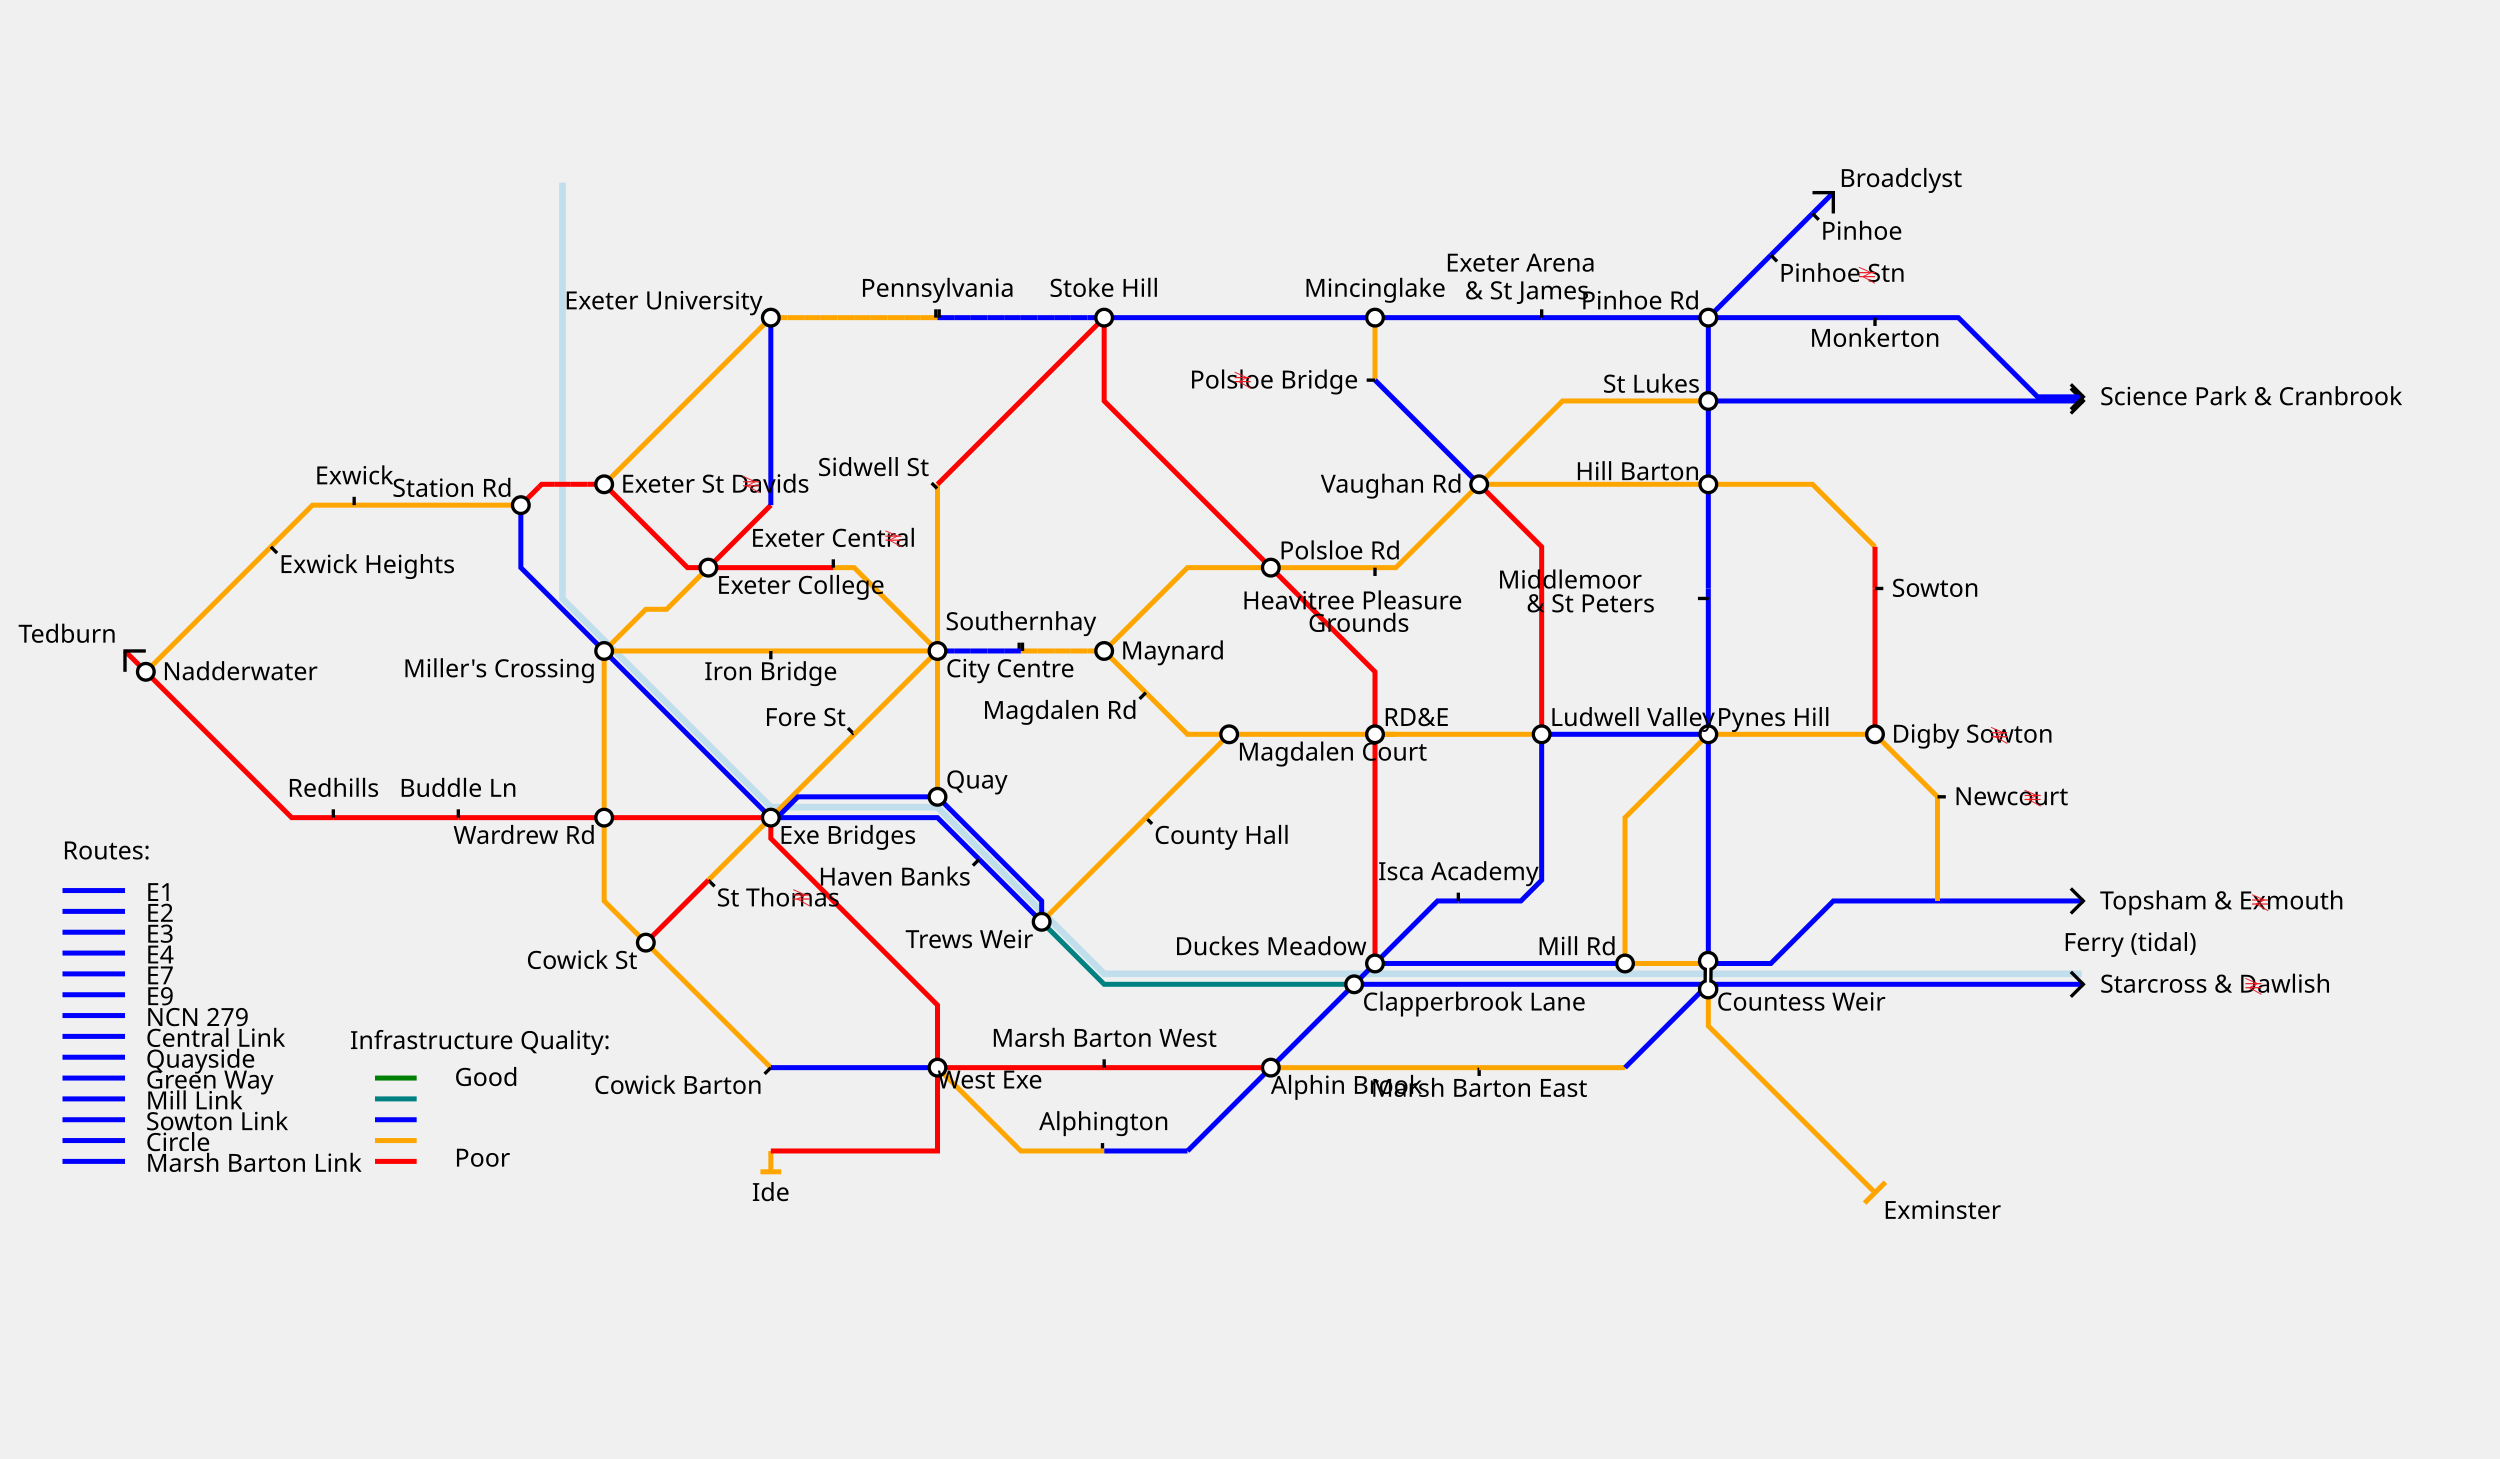
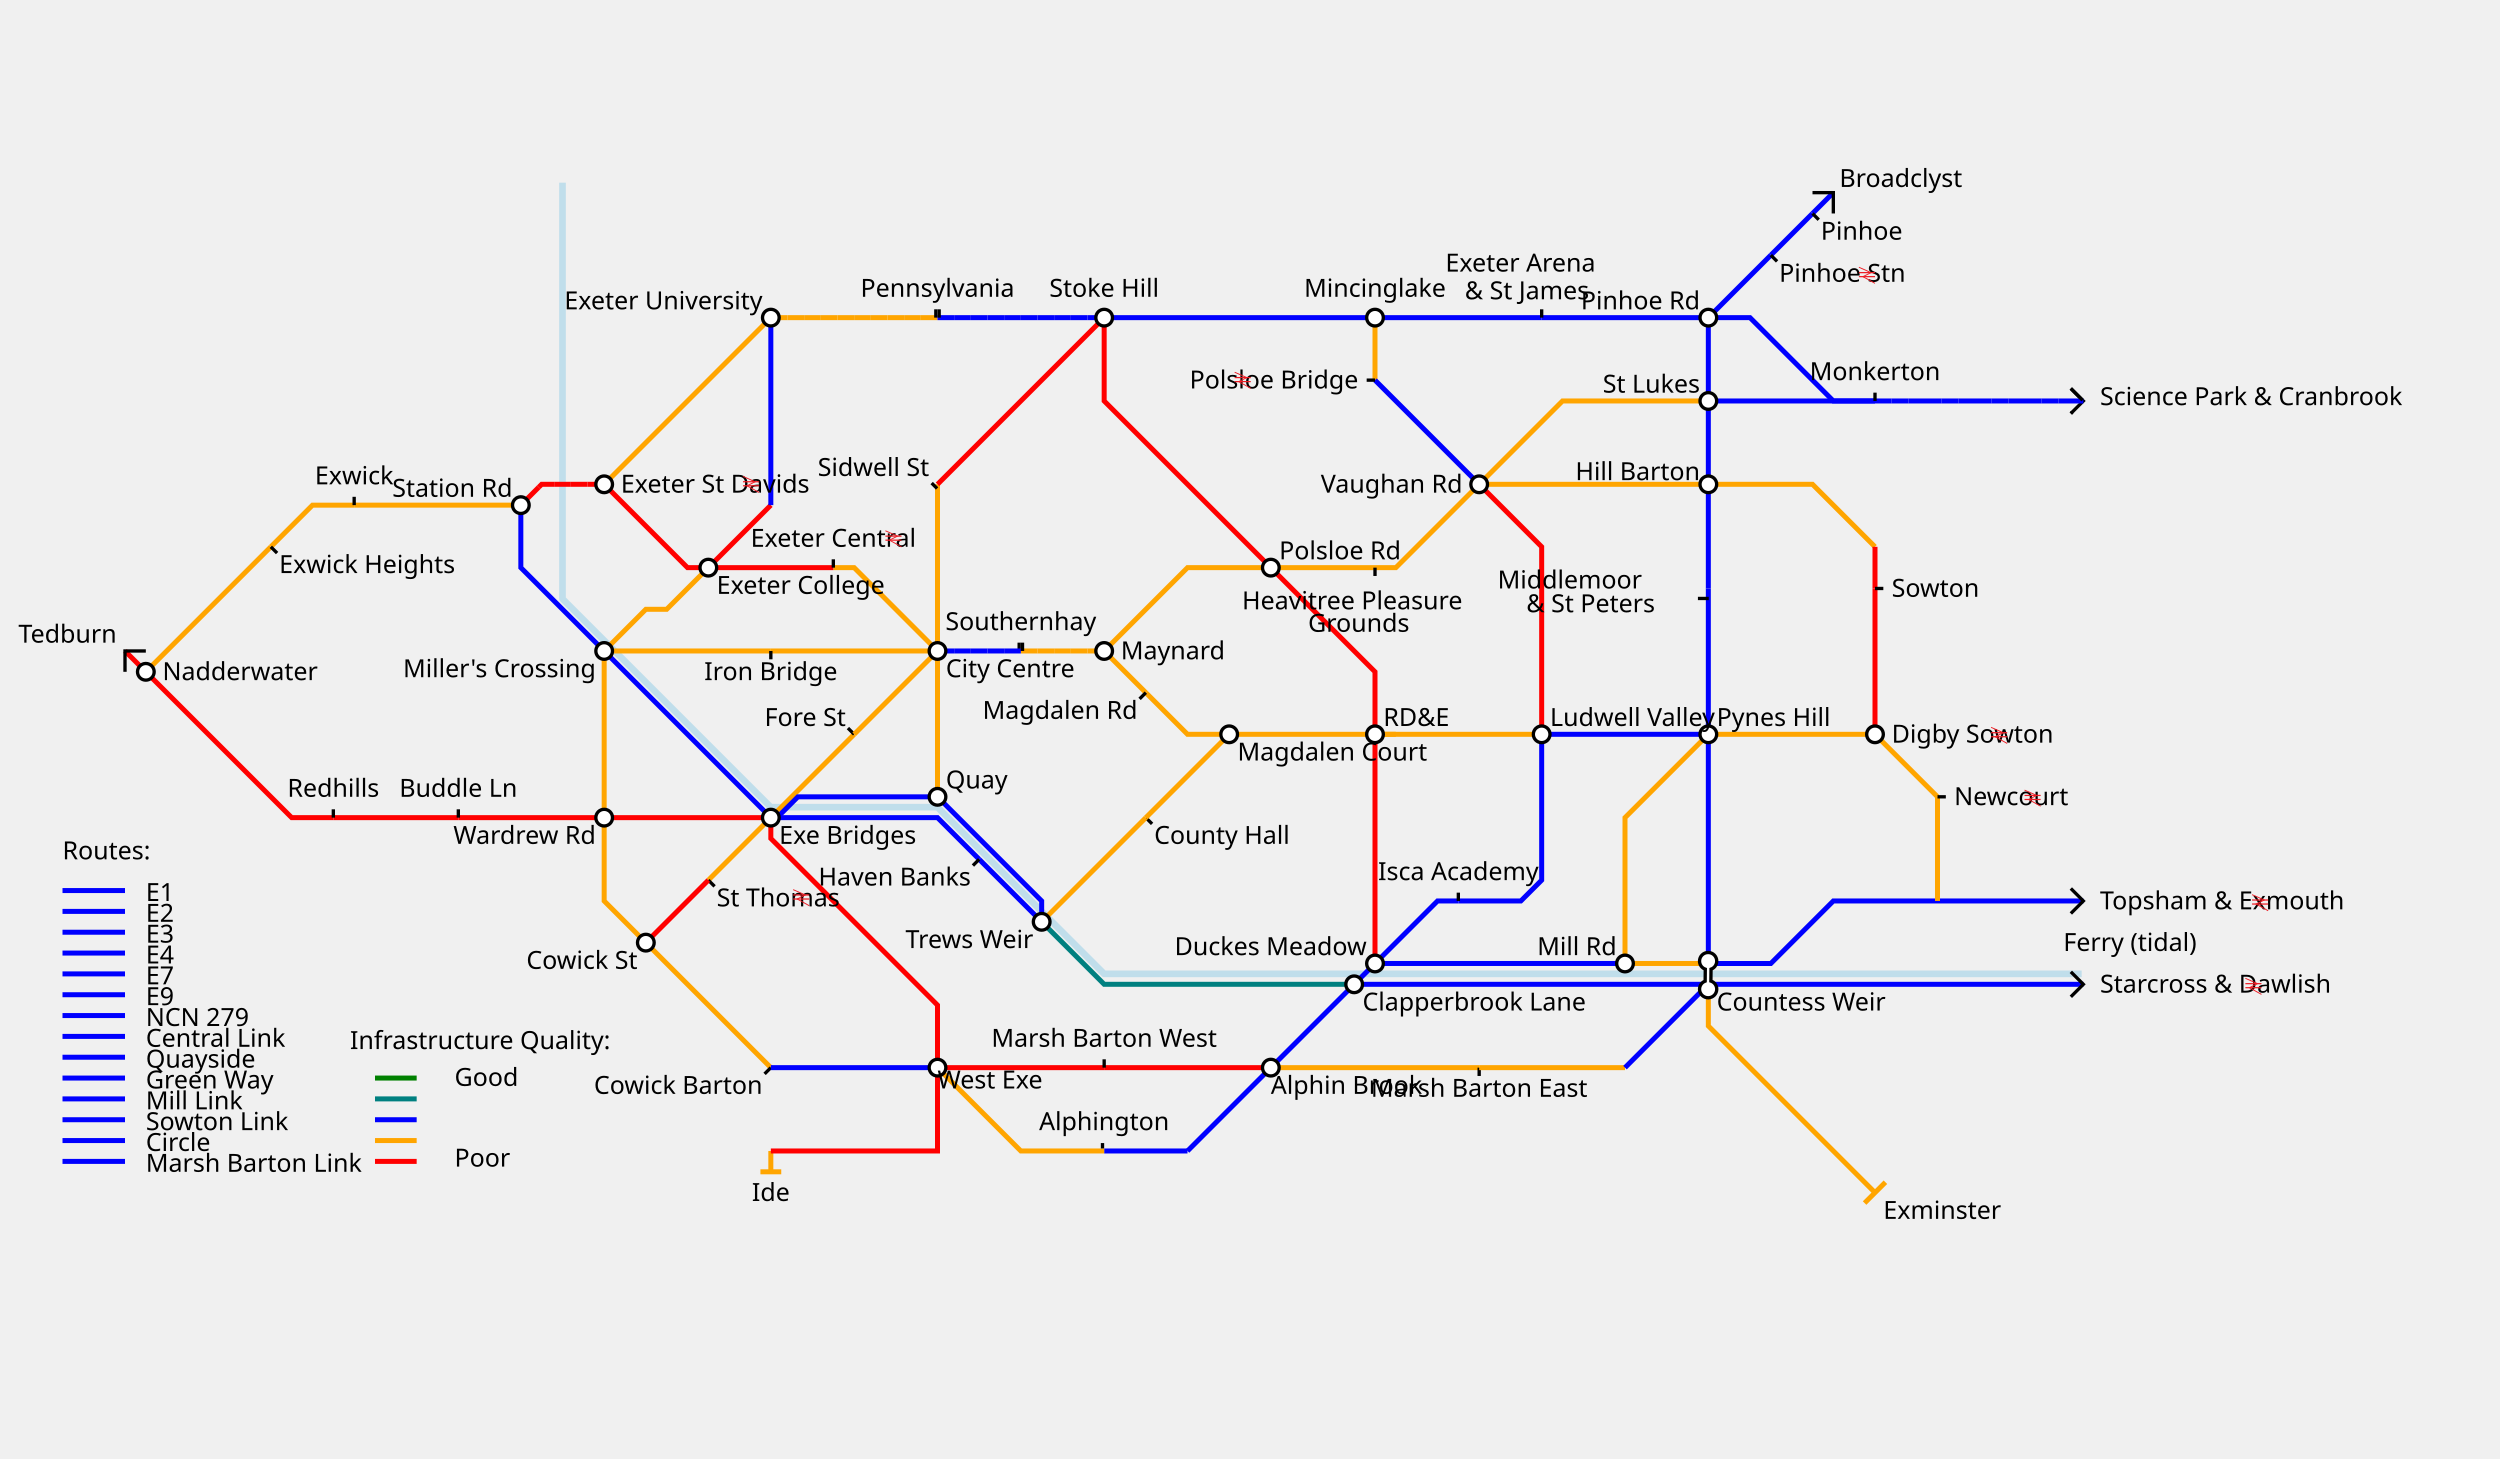
<svg xmlns="http://www.w3.org/2000/svg" xmlns:xlink="http://www.w3.org/1999/xlink" width="6000" height="3500" viewBox="0 0 6000 3500" version="1.1" id="svg8">
  <style id="style9347">
    
.e1_ferry {
  stroke-linejoin:miter;
  stroke-opacity:1;
  stroke-linecap:butt;
  stroke-miterlimit:4;
  fill:none;
}
.line {
  stroke-linejoin:miter;
  stroke-opacity:1;
  stroke-linecap:butt;
  stroke-miterlimit:4;
  fill:none;
}
.ferry {
  stroke-dashoffset:0;
  stroke-width:8;
  stroke-dasharray:8, 8;
}
.dual_top,
.dual_bottom {
  stroke-dasharray:40,40;
}
.dual_bottom {
  stroke-dashoffset:40;
}
.station_stub,
.arrow {
  stroke-width:8;
  stroke: #000;
}
.q1 {
  stroke-width:12;
  stroke:red;
}
.q2 {
  stroke-width:12;
  stroke:orange;
}
.q3 {
  stroke-width:12;
  stroke:blue;
}
.q4 {
  stroke-width:12;
  stroke:teal;
}
.q5 {
  stroke-width:12;
  stroke:green;
}
.station {
  fill-opacity:1;
  stroke-dasharray:none;
  stroke-miterlimit:4;
  stroke-opacity:1;
  stroke-width:8;
  display:inline;
  fill:#ffffff;
  stroke:#000000;
}
.al_left{
  text-align:left;
  text-anchor:start;
}
.al_centre{
  text-align:center;
  text-anchor:middle;
}
.al_right{
  text-align:right;
  text-anchor:end;
}
.place_names {
  display:inline;
  fill:#000000;
  fill-opacity:1;
  font-family:'Gill Sans MT Condensed';
  font-feature-settings:normal;
  font-size:60px;
  font-stretch:condensed;
  font-style:normal;
  font-variant:normal;
  font-variant-caps:normal;
  font-variant-ligatures:normal;
  font-variant-numeric:normal;
  font-weight:normal;
  letter-spacing:0px;
  line-height:1.25;
  stroke:none;
  stroke-width:0.265;
  word-spacing:0px;
  writing-mode:lr-tb;
  -inkscape-font-specification:'Gill Sans MT Condensed, Condensed';
}
    </style>
  <defs id="defs2" />
  <g id="layer4" style="display:inline" transform="translate(0,312.3437)">
    <path id="path4770" style="opacity:0.203;fill:none;fill-opacity:1;stroke:#0098d8;stroke-width:16;stroke-linecap:butt;stroke-linejoin:round;stroke-miterlimit:4;stroke-dasharray:none;stroke-opacity:1" d="M 4996,2025 H 2650 L 2250,1625 H 1850 L 1350,1125 V 126.041" />
  </g>
  <g id="layer3" style="display:inline" transform="translate(0,312.3437)">
    <path d="m 4100,2000 h 150 l 150,-150 h 600" id="e1_countess_topsham" class="e1 line q3" />
    <path d="m 3250,2050 h 850" id="e1_clapperbrook_countess" class="e1 line q3" />
    <path d="m 2500,1900 150,150 h 600" id="e1_trews_to_clapperbrook" class="e1 line q4" />
    <path d="m 2350,1750 150,150" id="e1_banks_to_trews" class="e1 line q3" />
    <path d="m 1850,1650 h 400 v 0 l 100,100" id="e1_bridges_to_banks" class="e1 line q3" />
    <path d="m 1450,1250 400,400" id="e1_millers_to_bridges" class="e1 line q3" />
    <path d="m 1250,900 v 150 l 200,200" id="e1_flowerpots" class="e1 line q3" />
    <path id="e1_st_davids_station_rd" d="m 1450,850 h -150 l -50,50" class="e1 line q1 dual_bottom" />
    <path d="m 2350,1750 -15,15" id="haven_banks_stub_e1" class="e1 station_stub" />
    <path d="m 4970,1820 30,30 -30,30" id="e1_topsham_arrow" class="e1 line arrow" />
    <path class="e1 line ferry" id="e1_ferry_path" d="m 4800,1850 100,100 -100,100" />
  </g>
  <g id="layer13" class="e2" transform="translate(0,312.3437)">
    <path d="m 4100,2000 v 150 l 400,400" id="e2_countess_minster" class="e2 line q2" />
    <path d="m 4100,1450 v 550" id="e2_pynes_countess" class="e2 line q3" />
    <path d="m 4100,1100 v 350" id="e2_middlemoor_pynes" class="e2 line q3" />
    <path d="m 4100,850 v 250" id="e2_hill_barton_middlemoor" class="e2 line q3" />
    <path d="M 4100,650 V 850" id="e2_lukes_barton" class="e2 line q3" />
    <path d="M 4100,450 V 650" id="e2_pinhoe_lukes" class="e2 line q3" />
    <path d="M 4250,300 4100,450" id="e2_pinhoe_stn_rd" class="e2 line q3" />
    <path d="M 4350,200 4250,300" id="e2_pinhoe_ph_station" class="e2 line q3" />
    <path d="m 4400,150 -50,50" id="e2_broadclyst_pinhoe" class="e2 line q3" />
    <path d="m 4101,1124 c -26,0 -26,0 -26,0" id="e2_middlemoor_stub" class="e2 station_stub" />
    <path d="m 4250,300 15,15" id="e2_pinhoestn_stub" class="e2 station_stub" />
    <path d="m 4350,200 15,15" id="e2_pinhoe_stub" class="e2 station_stub" />
    <path d="m 4475,2575 50,-50" id="e2_exminster_terminus" class="e2 q2 line" />
    <path d="m 4350,150 h 50 v 50" id="e2_broadclyst_arrow" class="e2 line arrow" />
  </g>
  <g id="layer9" style="display:inline" transform="translate(0,312.3437)">
-     <path d="m 4100,650 h 900" id="e3_lukes_scipark" class="e3 line q3" />
+     <path class="e3 line q3 dual_bottom" id="e3_monkerton_scipark" d="m 4500,650 h 500" />
+     <path class="e3 line q3" id="e3_lukes_monkerton" d="m 4100,650 h 400" />
    <path d="m 3550,850 200,-200 h 350" id="e3_vaughan_lukes" class="e3 line q2" />
    <path d="m 3300,1050 h 50 l 200,-200" id="e4_htpg_vaughan" class="e3 line q2" />
    <path d="m 3050,1050 h 250" id="e3_polsloe_htpg" class="e3 line q2" />
    <path d="m 2650,1250 200,-200 h 200" id="e2_maynard_polsloe" class="e3 line q2" />
    <path d="m 2450,1250 h 200" id="e2_southernhay_maynard" class="e3 line q2 dual_bottom" />
    <path d="m 2250,1250 h 200" id="e2_cc_southernhay" class="e3 line q3 dual_bottom" />
    <path d="M 1850,1250 H 1450" id="e2_millers_iron" class="e3 line q2" />
    <path d="M 2250,1250 H 1850" id="e2_iron_cc" class="e3 line q2" />
    <path d="m 1850,1250 v 20" id="e3_iron_stub" class="e3 station_stub" />
    <path d="m 2446,1250 v -20" id="e3_southernhay_stub" class="e3 station_stub" />
    <path d="m 3300,1050 v20" id="e3_htpg_stub" class="e3 station_stub" />
    <path d="M 4970,620 5000,650 4970,680" id="e3_scipark_arrow" class="e3 line arrow" />
  </g>
  <g id="layer5" style="display:inline" transform="translate(0,312.3437)">
-     <path d="m 4500,450 h 200 l 190,190 h 110" id="e4_monkerton_scip" class="e4 line q3" />
-     <path d="m 4100,450 h 400" id="e4_pinhoe_monkerton" class="e4 line q3" />
+     <path d="m 4500,650 h 500" id="e4_monkerton_scip" class="e4 line q3 dual_top" />
+     <path d="m 4100,450 h 100 l 200,200 h100" id="e4_pinhoe_monkerton" class="e4 line q3" />
    <path d="m 3700,450 h 400" id="e4_arena_pinhoe" class="e4 line q3" />
    <path d="m 3300,450 h 400" id="e4_mincinglake_arena" class="e4 line q3" />
    <path d="m 2650,450 h 650" id="e4_stoke_hill_mincinglake" class="e4 line q3" />
    <path d="m 2250,450 h 400" id="e4_penns_stoke" class="e4 line q3 dual_bottom" />
    <path d="m 1850,450 h 400" id="e4_uni_pennsyl" class="e4 line q2 dual_bottom" />
    <path d="m 2246,450 v -20" id="e4_penns_stub" class="e4 station_stub" />
    <path d="M 650,1000 350,1300" id="e4_nadder_exhi" class="e4 line q2" />
    <path d="M 850,900 H 750 L 650,1000" id="e4_exhi_exwick" class="e4 line q2" />
    <path d="M 850,900 h400" id="e4_exwick_stnrd" class="e4 line q2" />
    <path d="m 1450,850 h -150 l -50,50" id="e4_stn_rd_st_davids" class="e4 line q1 dual_top" />
    <path d="M 1850,450 1450,850" id="e4_st_davids_uni" class="e4 line q2" />
    <path d="m 850,900 v-20" id="e4_exwick_stub" class="e4 station_stub" />
    <path d="m650,1000 15,15" id="e4_exhi_stub" class="e4 station_stub" />
    <path d="M 3700,450 v-20" id="e4_arena_stub" class="e4 station_stub" />
-     <path d="m 4500,450 v 20" id="e4_monkerton_stub" class="e4 station_stub" />
-     <path d="M 4970,610 5000,640 4970,670" id="e4_scipark_arrow" class="e4 line arrow" />
+     <path d="m 4500,650 v -20" id="e4_monkerton_stub" class="e4 station_stub" />
+     <path d="m 4970,620 30,30 -30,30" id="e4_scipark_arrow" class="e4 line arrow dual_top" />
  </g>
  <g id="layer18" transform="translate(0,312.3437)">
    <path d="m 4100,2050 h 900" id="e7_countess_starcross" class="e7 line q3" />
    <path d="m 4970,2020 30,30 -30,30" id="e7_arrow" class="e7 line arrow" />
    <path d="m 4812,1850 100,100 -100,100" id="e7_ferry_path" class="e7 line ferry" />
  </g>
  <g id="layer8" style="display:inline" transform="translate(0,312.3437)">
    <path class="e9 straight q2" d="m 4100,1450 h 400" id="e9_pynes_digby" />
    <path class="e9 line q3" d="m 3700,1450 h 400" id="e9_ludwell_pynes" />
    <path class="e9 line q2" d="m 3300,1450 h 400" id="e9_rde_ludwell" />
    <path class="e9 line q2" d="m 2950,1450 h 400" id="e9_magc_rde" />
    <path class="e9 line q2" d="m 2750,1350 100,100 h 100" id="e9_magrd_magc" />
    <path class="e9 line q2" d="m 2650,1250 100,100" id="e9_maynrd_magrd" />
    <path class="e9 line q2 dual_top" d="m 2450,1250 h 200" id="e9_southernhay_maynard" />
    <path class="e9 line q3 dual_top" d="m 2250,1250 h 200" id="e9_cc_southernhay" />
    <path class="e9 line q2" d="m 2000,1050 h 50 l 200,200" id="e9_central_cc" />
    <path class="e9 line q1" d="m 1700,1050 h 300" id="e9_college_central" />
    <path class="e9 line q1" d="m 1450,850 200,200 h 50" id="e9_davids_college" />
    <path class="e9 station_stub" d="m 2454,1250 v -20" id="e9_southernhay_stub" />
    <path class="e9 station_stub" d="m 2750,1350 -15,15" id="e9_magrd_stub" />
    <path class="e9 station_stub" d="m 2000,1050 v -20" id="e9_central_stub" />
    <path class="e9 line q2" d="m 4650,1600 v 250" id="e9_newcourt_topsham" />
    <path class="e9 line q2" d="m 4500,1450 150,150" id="e9_digby_newcourt" />
    <path class="e9 station_stub" d="m 4650,1600 h 20" id="e9_newcourt_stub" />
  </g>
  <g id="layer7" style="display:inline" transform="translate(0,312.3437)">
    <path class="ncn279 line q1" id="279_tedburn_nadder" d="m 350,1300 -50,-50" />
    <path class="ncn279 line q1" id="279_nadder_redhills" d="M 800,1650 H 700 L 350,1300" />
    <path class="ncn279 line q1" id="279_redhills_buddle" d="M 1100,1650 H 800" />
    <path class="ncn279 line q1" id="279_buddle_wardrew" d="M 1450,1650 H 1100" />
    <path class="ncn279 line q1" id="279_wardrew_bridges" d="M 1850,1650 H 1450" />
    <path class="ncn279 station_stub" d="m 1100,1650 v -20" id="279_buddle_stub" />
    <path class="ncn279 station_stub" d="m 800,1650 v -20" id="279_redhills_stub" />
    <path class="ncn279 line arrow" d="m 300,1300 v -50 h 50" id="279_tedburn_arrow" />
  </g>
  <g id="layer6" style="display:inline" transform="translate(0,312.3437)">
    <path class="central line q1" id="cl_bridges_westexe" d="m 1850,1650 v 50 l 400,400 v 150" />
    <path class="central line q2" id="cl_bridges_fore" d="m 1850,1650 200,-200" />
    <path class="central line q2" id="cl_stthom_bridges" d="m 1700,1800 150,-150" />
    <path class="central line q2" id="cl_sidwell_cc" d="m 2250,850 v 400" />
    <path class="central line q1" id="cl_sidwell_stoke" d="M 2650,450 2250,850" />
    <path class="central station_stub" d="m 1700,1800 15,15" id="cl_thomas_stub" />
    <path class="central station_stub" d="m 2249,860 c -13,-13 -13,-13 -13,-13" id="cl_sidwell_stub" />
    <path class="central station_stub" d="m 2050,1450 -15,-15" id="cl_fore_stub" />
    <path class="central line q2" d="m 2050,1450 200,-200" id="cl_fore_cc" />
    <path class="central line q1" d="m 1550,1950 150,-150 v 0" id="cl_cowick_thomas" />
    <path class="central q2 line" d="m 1825,2500 h 50" id="cl_ide_terminus" />
    <g id="cl_west_ide_grp">
      <path id="cl_west_ide_2nd" d="m 1850,2500 v -50" class="central line q2" />
      <path d="m 2250,2250 v 200 h -400" id="cl_west_ide_1st" class="central line q1" />
    </g>
  </g>
  <g id="layer11" style="display:inline" transform="translate(0,312.3437)">
    <path class="quayside line q3" id="quay_quay_trews" d="m 2250,1600 250,250 v 50" />
    <path class="quayside line q3" d="m 1865,1650 50,-50 h 336" id="quay_bridges_quay" />
    <path class="quayside line q2" d="M 2250,1600 V 1250" id="quay_cc_quay" />
    <path class="quayside station_stub" d="m 2750,1650 15,15" id="quay_county_stub" />
    <path class="quayside line q2" id="quay_mag_county" d="m 2750,1650 200,-200" />
    <path class="quayside line q2" id="quay_trew_county" d="m 2500,1900 250,-250" />
  </g>
  <g id="layer12" style="display:inline" transform="translate(0,312.3437)">
    <path class="circle line q1" id="ic_rde_duckes" d="m 3300,1450 v 550" />
    <path class="circle line q1" id="ic_polsloe_rde" d="m 3050,1050 250,250 v 150" />
    <path class="circle line q1" id="cl_stoke_polsloe" d="m 2650,450 v 200 l 400,400" />
    <path class="circle line q3" id="cl_duckes_clapper" d="m 3250,2050 50,-50" />
    <path class="circle line q3" id="cl_clapper_alphbr" d="m 3050,2250 200,-200" />
    <path class="circle line q2" id="cl_millers_college" d="m 1700,1050 -100,100 h -50 l -100,100 v 0 0" />
    <path d="m 2250,450 h 400" id="circle_penns_stoke" class="circle line q3 dual_top" />
    <path d="m 1850,450 h 400" id="circle_uni_penns" class="circle q2 line dual_top" />
    <g id="cl_college_uni">
      <path class="circle line q1" d="m 1850,900 -150,150" id="cl_college_uni_1st" />
      <path class="circle line q3" id="cl_college_uni_2nd" d="M 1850,900 V 450" />
    </g>
    <path class="circle line q2" d="m 1450,1250 v 400" id="cl_millers_wardrew" />
    <path class="circle line q2" id="cl_cowickst_barton" d="m 1550,1950 300,300" />
    <path class="circle line q2" id="cl_wardrew_cowick" d="m 1450,1650 v 200 l 100,100" />
    <path class="circle station_stub" id="cl_barton_stub" d="m 1850,2250 -15,15" />
    <path class="circle line q3" id="cl_barton_west" d="M 1850,2250 h 400" />
    <g id="alphington_alphinbrook">
      <path class="circle line q3" d="m 2850,2450 200,-200" id="alphington_alphinbrook2nd" />
      <path class="circle line q3" d="m 2650,2450 h 200" id="alphington_alphinbrook1st" />
    </g>
    <path class="circle line q2" id="cl_west_alphington" d="m 2250,2250 200,200 h 200" />
    <path class="circle station_stub" d="m 2646,2444 c 0,-13 0,-13 0,-13" id="cl_alphington_stub" />
    <path d="m 2254,450 v -20 0" id="cl_penns_stub" class="station_stub circle" />
  </g>
  <g id="layer14" transform="translate(0,312.3437)">
    <path class="green line q2" d="M 3300,450 V 600" id="green_mincing_polsloe" />
    <path class="green line q3" d="M 3550,850 3300,600" id="green_polsloe_vaughan" />
    <path class="green line q1" d="M 3700,1450 V 1000 L 3550,850" id="green_vaughan_ludwell" />
    <path class="green line q3" id="green_ludwell_isca" d="m 3500,1850 h 150 l 50,-50 v -350" />
    <path class="green line q3" id="green_isca_duckes" d="m 3300,2000 150,-150 h 50" />
    <path class="green station_stub" d="m 3500,1850 v -20" id="green_isca_stub" />
    <path class="green station_stub" d="m 3300,600 h -20" id="green_polsloe_stub" />
  </g>
  <g id="layer15" transform="translate(0,312.3437)">
    <path class="mill line q3" d="m 3300,2000 h 600" id="mill_duckes_mill" />
    <path class="mill line q2" id="mill_mill_countess" d="m 3900,2000 h 200" />
    <path class="mill line q2" id="mill_pynes_mill" d="m 4100,1450 -200,200 v 350" />
  </g>
  <g id="layer16" transform="translate(0,312.3437)">
    <path class="sowton line q2" id="sowton_vaughan_hill" d="m 3550,850 h 550" />
    <g id="sowton_hill_sowton">
      <path class="sowton line q2" d="m 4100,850 h 250 l 150,150" id="sowton_hill_sowton1st" />
      <path class="sowton line q1" d="M 4500,1100 V 1000" id="sowton_hill_sowton2nd" />
    </g>
    <path class="sowton line q1" id="sowton_sowton_digby" d="M 4500,1450 v -350" />
    <path class="sowton station_stub" d="m 4500,1100 h 20" id="sowton_sowton_stub" />
  </g>
  <g id="layer17" transform="translate(0,312.3437)">
    <path class="marsh line q1" id="marsh_west_mbw" d="M 2650,2250 H 2250" />
    <path class="marsh line q1" id="marsh_mbw_alphinbrk" d="M 3050,2250 H 2650" />
    <path class="marsh line q2" id="marsh_alphinbrk_mbe" d="M 3050,2250 h500" />
    <path class="marsh station_stub" d="m 2650,2250 v -20" id="marsh_mbw_stub" />
    <path class="marsh station_stub" d="m 3550,2250 v20" id="marsh_mbe_stub" />
    <g id="marsh_mbe_countess">
      <path class="marsh line q2" d="M 3900,2250 H 3550" id="marsh_mbe_countess1st" />
      <path class="marsh line q3" id="marsh_mbe_countess2nd" d="m 4100,2050 c -200,200 -200,200 -200,200" />
    </g>
  </g>
  <g id="stations" style="display:inline" transform="translate(0,312.3437)">
    <circle id="city_centre_stn" cx="2250" cy="1250" r="20" class="station" />
    <circle id="maynard_stn" cx="2650" cy="1250" r="20" class="station" />
    <circle id="millers_crossing_stn" cx="1450" cy="1250" r="20" class="station" />
    <circle id="station_rd_stn" cx="1250" cy="900" r="20" class="station" />
    <circle id="cowick_st_stn" cx="1550" cy="1950" r="20" class="station" />
    <circle id="stoke_hill_stn" cx="2650" cy="450" r="20" class="station" />
    <circle id="magdelen_court_stn" cx="2950" cy="1450" r="20" class="station" />
    <circle id="trews_weir_stn" cx="2500" cy="1900" r="20" class="station" />
    <circle id="quay_stn" cx="2250" cy="1600" r="20" class="station" />
    <circle id="exe_bridges_stn" cx="1850" cy="1650" r="20" class="station" />
    <circle id="rde_stn" cx="3300" cy="1450" r="20" class="station" />
    <circle id="polsloe_rd_stn" cx="3050" cy="1050" r="20" class="station" />
    <circle id="duckes_meadow_stn" cx="3300" cy="2000" r="20" class="station" />
    <circle id="clapperbrook_ln_stn" cx="3250" cy="2050" r="20" class="station" />
    <circle id="west_exe_stn" cx="2250" cy="2250" r="20" class="station" />
    <circle id="alphin_brook_stn" cx="3050" cy="2250" r="20" class="station" />
    <circle id="exeter_college_stn" cx="1700" cy="1050" r="20" class="station" />
    <circle id="wardrew_rd_stn" cx="1450" cy="1650" r="20" class="station" />
    <circle id="nadderwater_stn" cx="350" cy="1300" r="20" class="station" />
    <circle id="exeter_uni_stn" cx="1850" cy="450" r="20" class="station" />
    <circle id="vaughan_rd_stn" cx="3550" cy="850" r="20" class="station" />
    <circle id="ludwell_valley_stn" cx="3700" cy="1450" r="20" class="station" />
    <circle id="pynes_hill_stn" cx="4100" cy="1450" r="20" class="station" />
    <circle id="digby_sowton_stn" cx="4500" cy="1450" r="20" class="station" />
    <circle id="hill_barton_stn" cx="4100" cy="850" r="20" class="station" />
    <circle id="st_lukes_stn" cx="4100" cy="650" r="20" class="station" />
    <circle id="pinhoe_rd_stn" cx="4100" cy="450" r="20" class="station" />
    <circle id="mincinglake_stn" cx="3300" cy="450" r="20" class="station" />
    <circle id="mill_rd_stn" cx="3900" cy="2000" r="20" class="station" />
    <path d="m 4106.127,2042.134 c 8.307,2.785 13.95,10.513 14.075,19.274 0.161,11.397 -8.946,20.767 -20.343,20.928 -11.397,0.162 -20.767,-8.946 -20.928,-20.343 v 0 c -0.124,-8.723 5.25,-16.581 13.424,-19.63 l 0.334,-28.627 c -8.267,-2.903 -13.8,-10.71 -13.8,-19.472 0,-11.398 9.24,-20.637 20.637,-20.637 11.398,0 20.638,9.24 20.638,20.637 v 0 c 0,8.724 -5.485,16.505 -13.701,19.437 z" id="countess_weir_stn" class="station" />
    <circle r="20" cy="850" cx="1450" id="exeter_st_davids_stn" class="station" />
  </g>
  <g id="layer10" style="display:inline" transform="translate(0,312.3437)">
    <text xml:space="preserve" class="place_names al_centre" x="2450" y="1200" id="text4886">Southernhay</text>
    <text xml:space="preserve" class="place_names" x="2270" y="1313" id="text4886-5">City Centre</text>
    <text xml:space="preserve" class="place_names" x="2690" y="1270" id="text4886-1">Maynard</text>
    <text xml:space="preserve" class="place_names  al_right" x="2230" y="830" id="text4886-9">Sidwell St</text>
    <text xml:space="preserve" class="place_names  al_right" x="2730" y="1413" id="text4886-1-7">Magdalen Rd</text>
    <text xml:space="preserve" class="place_names al_centre" x="1850" y="1320" id="text4886-5-2">Iron Bridge</text>
    <text xml:space="preserve" class="place_names  al_right" x="2030" y="1430" id="text4886-5-2-6">Fore St</text>
    <text xml:space="preserve" class="place_names al_centre" x="2000" y="1000" id="text4886-5-2-4">Exeter Central</text>
    <text xml:space="preserve" class="place_names" x="1720" y="1113" id="text4886-5-2-67">Exeter College</text>
    <text xml:space="preserve" class="place_names" x="1490" y="870" id="text4886-5-2-1">Exeter St Davids</text>
    <text xml:space="preserve" class="place_names al_right" x="1830" y="430" id="text4886-9-7">Exeter University</text>
    <text xml:space="preserve" class="place_names al_right" x="1430" y="1313" id="text4886-5-2-6-3">Miller's Crossing</text>
    <text xml:space="preserve" class="place_names  al_right" x="1230" y="880" id="text4886-5-2-6-4">Station Rd</text>
    <text xml:space="preserve" class="place_names" x="1870" y="1713" id="text4886-5-9">Exe Bridges</text>
    <text xml:space="preserve" class="place_names" x="1720" y="1863" id="text4886-5-7">St Thomas</text>
    <text xml:space="preserve" class="place_names al_right" x="1530" y="2013" id="text4886-5-2-6-3-4">Cowick St</text>
    <text xml:space="preserve" class="place_names  al_right" x="2480" y="1963" id="text4886-5-2-6-7">Trews Weir</text>
    <text xml:space="preserve" class="place_names  al_right" x="2330" y="1813" id="text4886-5-2-6-2">Haven Banks</text>
    <text xml:space="preserve" class="place_names" x="2270" y="1580" id="text4886-5-8">Quay</text>
    <text xml:space="preserve" class="place_names" x="2770" y="1713" id="text4886-1-6">County Hall</text>
    <text xml:space="preserve" class="place_names" x="2970" y="1513" id="text4886-1-6-5">Magdalen Court</text>
    <text xml:space="preserve" class="place_names" x="3270" y="2113" id="text4886-1-6-7">Clapperbrook Lane</text>
    <text xml:space="preserve" class="place_names  al_right" x="3280" y="1980" id="text4886-9-5">Duckes Meadow</text>
    <text xml:space="preserve" class="place_names  al_right" x="1830" y="2313" id="text4886-5-2-6-2-5">Cowick Barton</text>
    <text xml:space="preserve" class="place_names" x="2250" y="2300" id="text4886-5-2-6-2-5-9">West Exe</text>
    <text xml:space="preserve" class="place_names  al_centre" x="2650" y="2400" id="text4886-6">Alphington</text>
    <text xml:space="preserve" class="place_names" x="3050" y="2313" id="text4886-9-5-1">Alphin Brook</text>
    <text xml:space="preserve" class="place_names" x="3320" y="1430" id="text4886-1-6-6">RD&amp;E</text>
    <text xml:space="preserve" class="place_names" x="3070" y="1030" id="text4886-5-88">Polsloe Rd</text>
    <text xml:space="preserve" class="place_names  al_right" x="1430" y="1713" id="text4886-5-2-6-3-4-1">Wardrew Rd</text>
    <text xml:space="preserve" class="place_names al_centre" x="1100" y="1600" id="text4886-5-2-0">Buddle Ln</text>
    <text xml:space="preserve" class="place_names al_centre" x="800" y="1600" id="text4886-5-2-9">Redhills</text>
    <text xml:space="preserve" class="place_names al_centre" x="850" y="850" id="text4886-5-2-9-3">Exwick</text>
    <text xml:space="preserve" class="place_names" x="390" y="1320" id="text4886-5-0">Nadderwater</text>
    <text xml:space="preserve" class="place_names" x="670" y="1063" id="text4886-5-0-7">Exwick Heights</text>
    <text xml:space="preserve" class="place_names al_centre" x="1850" y="2570" id="text4886-6-4">Ide</text>
    <text xml:space="preserve" class="place_names" x="4520" y="2613" id="text4886-9-5-1-5">Exminster</text>
    <text xml:space="preserve" class="place_names  al_right" x="3260" y="620" id="text4886-9-5-4">Polsloe Bridge</text>
    <text xml:space="preserve" class="place_names" x="4270" y="364" id="text4886-5-88-2">Pinhoe Stn</text>
    <text xml:space="preserve" class="place_names" x="4370" y="263" id="text4886-5-88-4">Pinhoe</text>
    <text xml:space="preserve" class="place_names" x="4540" y="1120" id="text4886-5-88-46">Sowton</text>
    <text xml:space="preserve" class="place_names" x="4690" y="1620" id="text4886-5-88-6">Newcourt</text>
    <text xml:space="preserve" class="place_names  al_right" x="3880" y="1980" id="text4886-5-2-6-5">Mill Rd</text>
    <text xml:space="preserve" class="place_names" x="4120" y="1430" id="text4886-5-88-6-1">Pynes Hill</text>
    <text xml:space="preserve" class="place_names" x="3720" y="1430" id="text4886-5-88-6-6">Ludwell Valley</text>
    <text xml:space="preserve" class="place_names al_right" x="3510" y="870" id="text4886-5-2-6-5-6">Vaughan Rd</text>
    <text xml:space="preserve" class="place_names al_right" x="4080" y="430" id="text4886-5-2-6-5-8">Pinhoe Rd</text>
    <text xml:space="preserve" class="place_names  al_right" x="4080" y="630" id="text4886-5-2-6-5-86">St Lukes</text>
    <text xml:space="preserve" class="place_names  al_right" x="4080" y="840" id="text4886-5-2-6-5-1">Hill Barton</text>
-     <text xml:space="preserve" class="place_names al_centre" x="4500" y="520" id="text4886-7">Monkerton</text>
+     <text xml:space="preserve" class="place_names al_centre" x="4500" y="600" id="text4886-7">Monkerton</text>
    <text xml:space="preserve" class="place_names" x="4120" y="2113" id="text4886-1-6-7-8">Countess Weir</text>
    <text xml:space="preserve" class="place_names al_centre" x="2650" y="2200" id="text4886-98">Marsh Barton West</text>
    <text xml:space="preserve" class="place_names al_centre" x="3550" y="2320" id="text4886-75">Marsh Barton East</text>
    <text xml:space="preserve" class="place_names al_centre" x="3300" y="400" id="text4886-57-2">Mincinglake</text>
    <text xml:space="preserve" class="place_names" x="4540" y="1470" id="text4886-5-88-6-1-2">Digby Sowton</text>
    <text xml:space="preserve" class="place_names al_centre" x="3500" y="1800" id="text4886-7-4">Isca Academy</text>
    <text xml:space="preserve" class="place_names" x="4952" y="1970" id="text4886-5-88-6-2">Ferry (tidal)</text>
    <text class="place_names al_left" xml:space="preserve" x="4414.645" y="136.365" id="text_broadclyst">Broadclyst</text>
    <text xml:space="preserve" class="place_names  al_right" x="280" y="1230" id="text4886-5-2-6-3-9">Tedburn</text>
    <text xml:space="preserve" class="place_names al_centre" x="2650" y="400" id="text4886-4-4">Stoke Hill</text>
    <text xml:space="preserve" class="place_names al_centre" x="3300" y="1120" id="text4886-4-4-3" style="line-height:0.9">
      <tspan id="tspan1032" x="3300" y="1150">Heavitree Pleasure</tspan>
      <tspan id="tspan1034" x="3300" y="1204">Grounds</tspan>
    </text>
    <text style="line-height:0.95" xml:space="preserve" class="place_names al_centre" x="3703.714" y="339.429" id="text4886-4-4-3-1">
      <tspan y="339.429" x="3703.714" id="tspan682">Exeter Arena</tspan>
      <tspan y="405.929" x="3703.714" id="tspan684">&amp; St James</tspan>
    </text>
    <text xml:space="preserve" class="place_names al_centre" x="2250" y="400" id="text4886-4">Pennsylvania</text>
    <text xml:space="preserve" class="place_names" x="5040" y="1870" id="text4886-4-4-3-1-0-0">
      <tspan id="tspan1039" x="5040" y="1870">Topsham &amp; Exmouth</tspan>
    </text>
    <text xml:space="preserve" class="place_names" x="5040" y="2070" id="text4886-4-4-3-1-0-9">Starcross &amp; Dawlish</text>
    <text xml:space="preserve" class="place_names" x="5040" y="660" id="text4886-4-4-3-1-0">Science Park &amp; Cranbrook</text>
    <g style="display:inline;fill:none;stroke:#ed1c24" id="nat_rail" transform="matrix(0.06442102,0,0,0.06442102,1783.14,837.4156)">
      <path style="stroke-width:35" d="M 0,-100 450,100 150,250 600,500" id="path7260-6-3" />
      <path style="stroke-width:45" d="m 0,100 h 600 m 0,150 H 0" id="path7262-9-4" />
    </g>
    <text xml:space="preserve" class="place_names  al_right" x="4060" y="1110" id="text4886-4-4-3-1-07" style="line-height:0.95">
      <tspan id="tspan1043" x="4050" y="1100">Middlemoor</tspan>
      <tspan id="tspan1045" x="4050" y="1157">&amp; St Peters</tspan>
    </text>
    <use x="0" y="0" xlink:href="#nat_rail" id="use1068" transform="translate(341.8039,130.4978)" width="100%" height="100%" />
    <use x="1180" xlink:href="#nat_rail" id="use1070" y="-250" />
    <use x="0" y="0" xlink:href="#nat_rail" id="use1072" transform="translate(120.4595,991.7834)" width="100%" height="100%" />
    <use x="0" y="0" xlink:href="#nat_rail" id="use1076" transform="translate(2678.217,-501.9147)" width="100%" height="100%" />
    <use x="0" y="0" xlink:href="#nat_rail" id="use1078" transform="translate(2995.427,602.2976)" width="100%" height="100%" />
    <use x="0" y="0" xlink:href="#nat_rail" id="use1080" transform="translate(3621.816,1003.829)" width="100%" height="100%" />
    <use x="0" y="0" xlink:href="#nat_rail" id="use1082" transform="translate(3605.755,1204.595)" width="100%" height="100%" />
    <use x="0" y="0" xlink:href="#nat_rail" id="use1084" transform="translate(3075.748,752.8796)" width="100%" height="100%" />
  </g>
  <g id="layer1" transform="translate(0,312.3437)">
    <path style="display:inline" d="m 150,1825 h150" id="e1_key" class="e1 line q3 key" />
    <path d="M 150,1875 H 300" id="e2_key" class="e2 line q3 key" />
    <path d="M 300,1925 H 150" id="e3_key" class="e3 line key q3" />
    <path style="display:inline" d="M 150,1975 H 300" id="e4_key" class="e4 q3 line key" />
    <path d="M 150,2025 H 300" id="e7_key" class="e7 line q3 key" />
    <path style="display:inline" class="e9 line key q3" d="M 300,2075 H 150" id="e9_key" />
    <path style="display:inline" class="ncn279 line q3 key" d="M 150,2125 H 300" id="279_key" />
    <path style="display:inline" class="central line q3 key" d="M 300,2175 H 150" id="path593" />
    <path class="quayside line q3 key" d="M 300,2225 H 150" id="quay_key" />
    <path style="display:inline" class="circle line q3 key" d="M 300,2425 H 150" id="cl_key" />
    <path class="green line q3 key" d="M 150,2275 H 300" id="green_key" />
    <path class="mill line q3 key" d="M 150,2325 H 300" id="mill_key" />
    <path class="sowton line q3 key" d="M 150,2375 H 300" id="sowton_key" />
    <path class="marsh line q3 key" d="M 150,2475 H 300" id="marsh_key" />
    <text xml:space="preserve" class="place_names" x="350" y="1850" id="text4886-5-2-6-3-4-9">E1</text>
    <text xml:space="preserve" class="place_names" x="350" y="1900" id="text4886-5-2-6-3-4-9-7">E2</text>
    <text xml:space="preserve" class="place_names" x="350" y="1950" id="text4886-5-2-6-3-4-9-9">E3</text>
    <text xml:space="preserve" class="place_names" x="350" y="2000" id="text4886-5-2-6-3-4-9-7-5">E4</text>
    <text xml:space="preserve" class="place_names" x="350" y="2050" id="text4886-5-2-6-3-4-9-3">E7</text>
    <text xml:space="preserve" class="place_names" x="350" y="2100" id="text4886-5-2-6-3-4-9-7-2">E9</text>
    <text xml:space="preserve" class="place_names" x="350" y="2150" id="text4886-5-2-6-3-4-9-9-9">NCN 279</text>
    <text xml:space="preserve" class="place_names" x="350" y="2200" id="text4886-5-2-6-3-4-9-7-5-8">Central Link</text>
    <text xml:space="preserve" class="place_names" x="350" y="2250" id="text4886-5-2-6-3-4-9-7-5-8-3">Quayside</text>
    <text xml:space="preserve" class="place_names" x="350" y="2300" id="text4886-5-2-6-3-4-9-7-5-8-4">Green Way</text>
    <text xml:space="preserve" class="place_names" x="350" y="2350" id="text4886-5-2-6-3-4-9-7-5-8-3-9">Mill Link</text>
    <text xml:space="preserve" class="place_names" x="350" y="2400" id="text4886-5-2-6-3-4-9-7-5-8-9">Sowton Link</text>
    <text xml:space="preserve" class="place_names" x="350" y="2450" id="text4886-5-2-6-3-4-9-7-5-8-9-1">Circle</text>
    <text xml:space="preserve" class="place_names" x="150" y="1750" id="text4886-5-2-6-3-4-9-96">Routes:</text>
    <text xml:space="preserve" class="place_names" x="839.89" y="2205.355" id="text4886-5-2-6-3-4-9-4">Infrastructure Quality:</text>
    <text xml:space="preserve" class="place_names" x="1090.842" y="2293.827" id="text4886-5-2-6-3-4-9-4-2">Good</text>
    <text xml:space="preserve" class="place_names" x="1090.842" y="2487.481" id="text4886-5-2-6-3-4-9-4-2-4">Poor</text>
    <text xml:space="preserve" class="place_names" x="350" y="2500" id="text4886-5-2-6-3-4-9-7-5-8-9-7">Marsh Barton Link</text>
    <path d="m 900,2475 h 100" id="path6223-3" class="line key q1 e7" />
    <path d="m 900,2425 h 100" id="path6223-3-4" class="e7 line key q2" />
    <path d="m 900,2375 h 100" id="path6223-3-3" class="e7 key line q3" />
    <path class="e7 key line q4" id="path6223-3-3-0" d="m 900,2325 h 100" />
    <path d="m 900,2275 h 100" id="path6223-3-3-0-9" class="e7 key line q5" />
  </g>
</svg>
